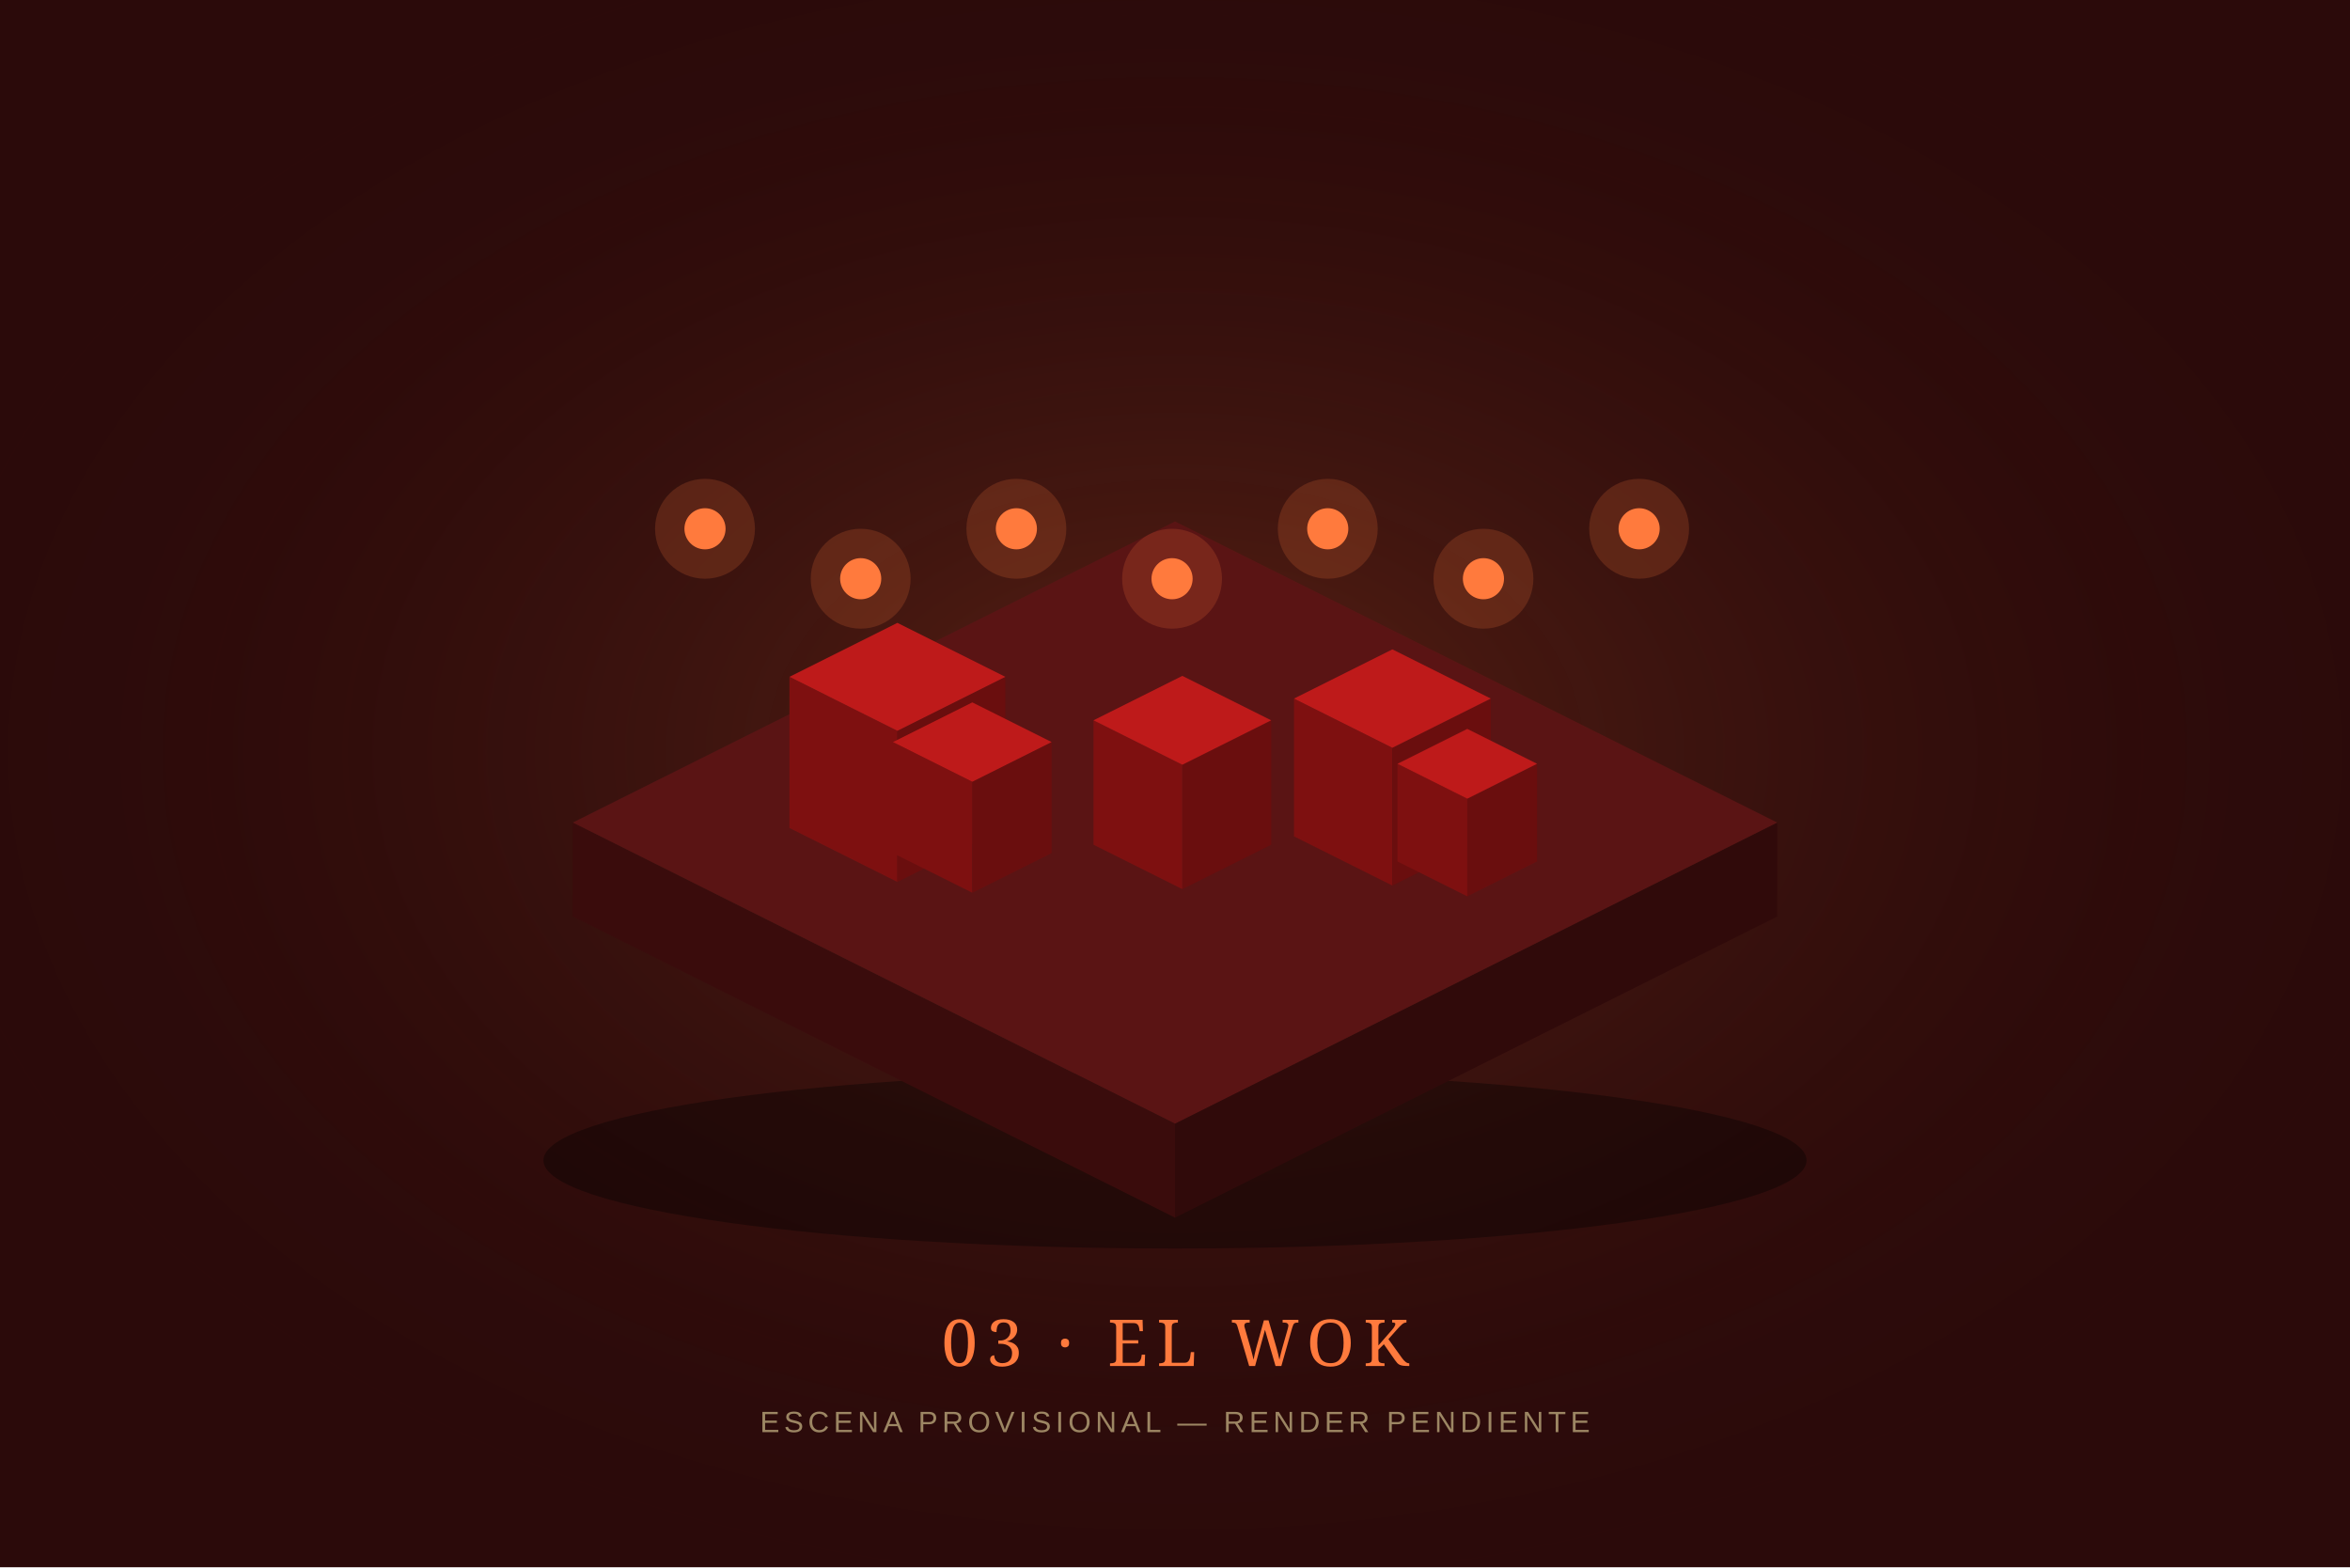
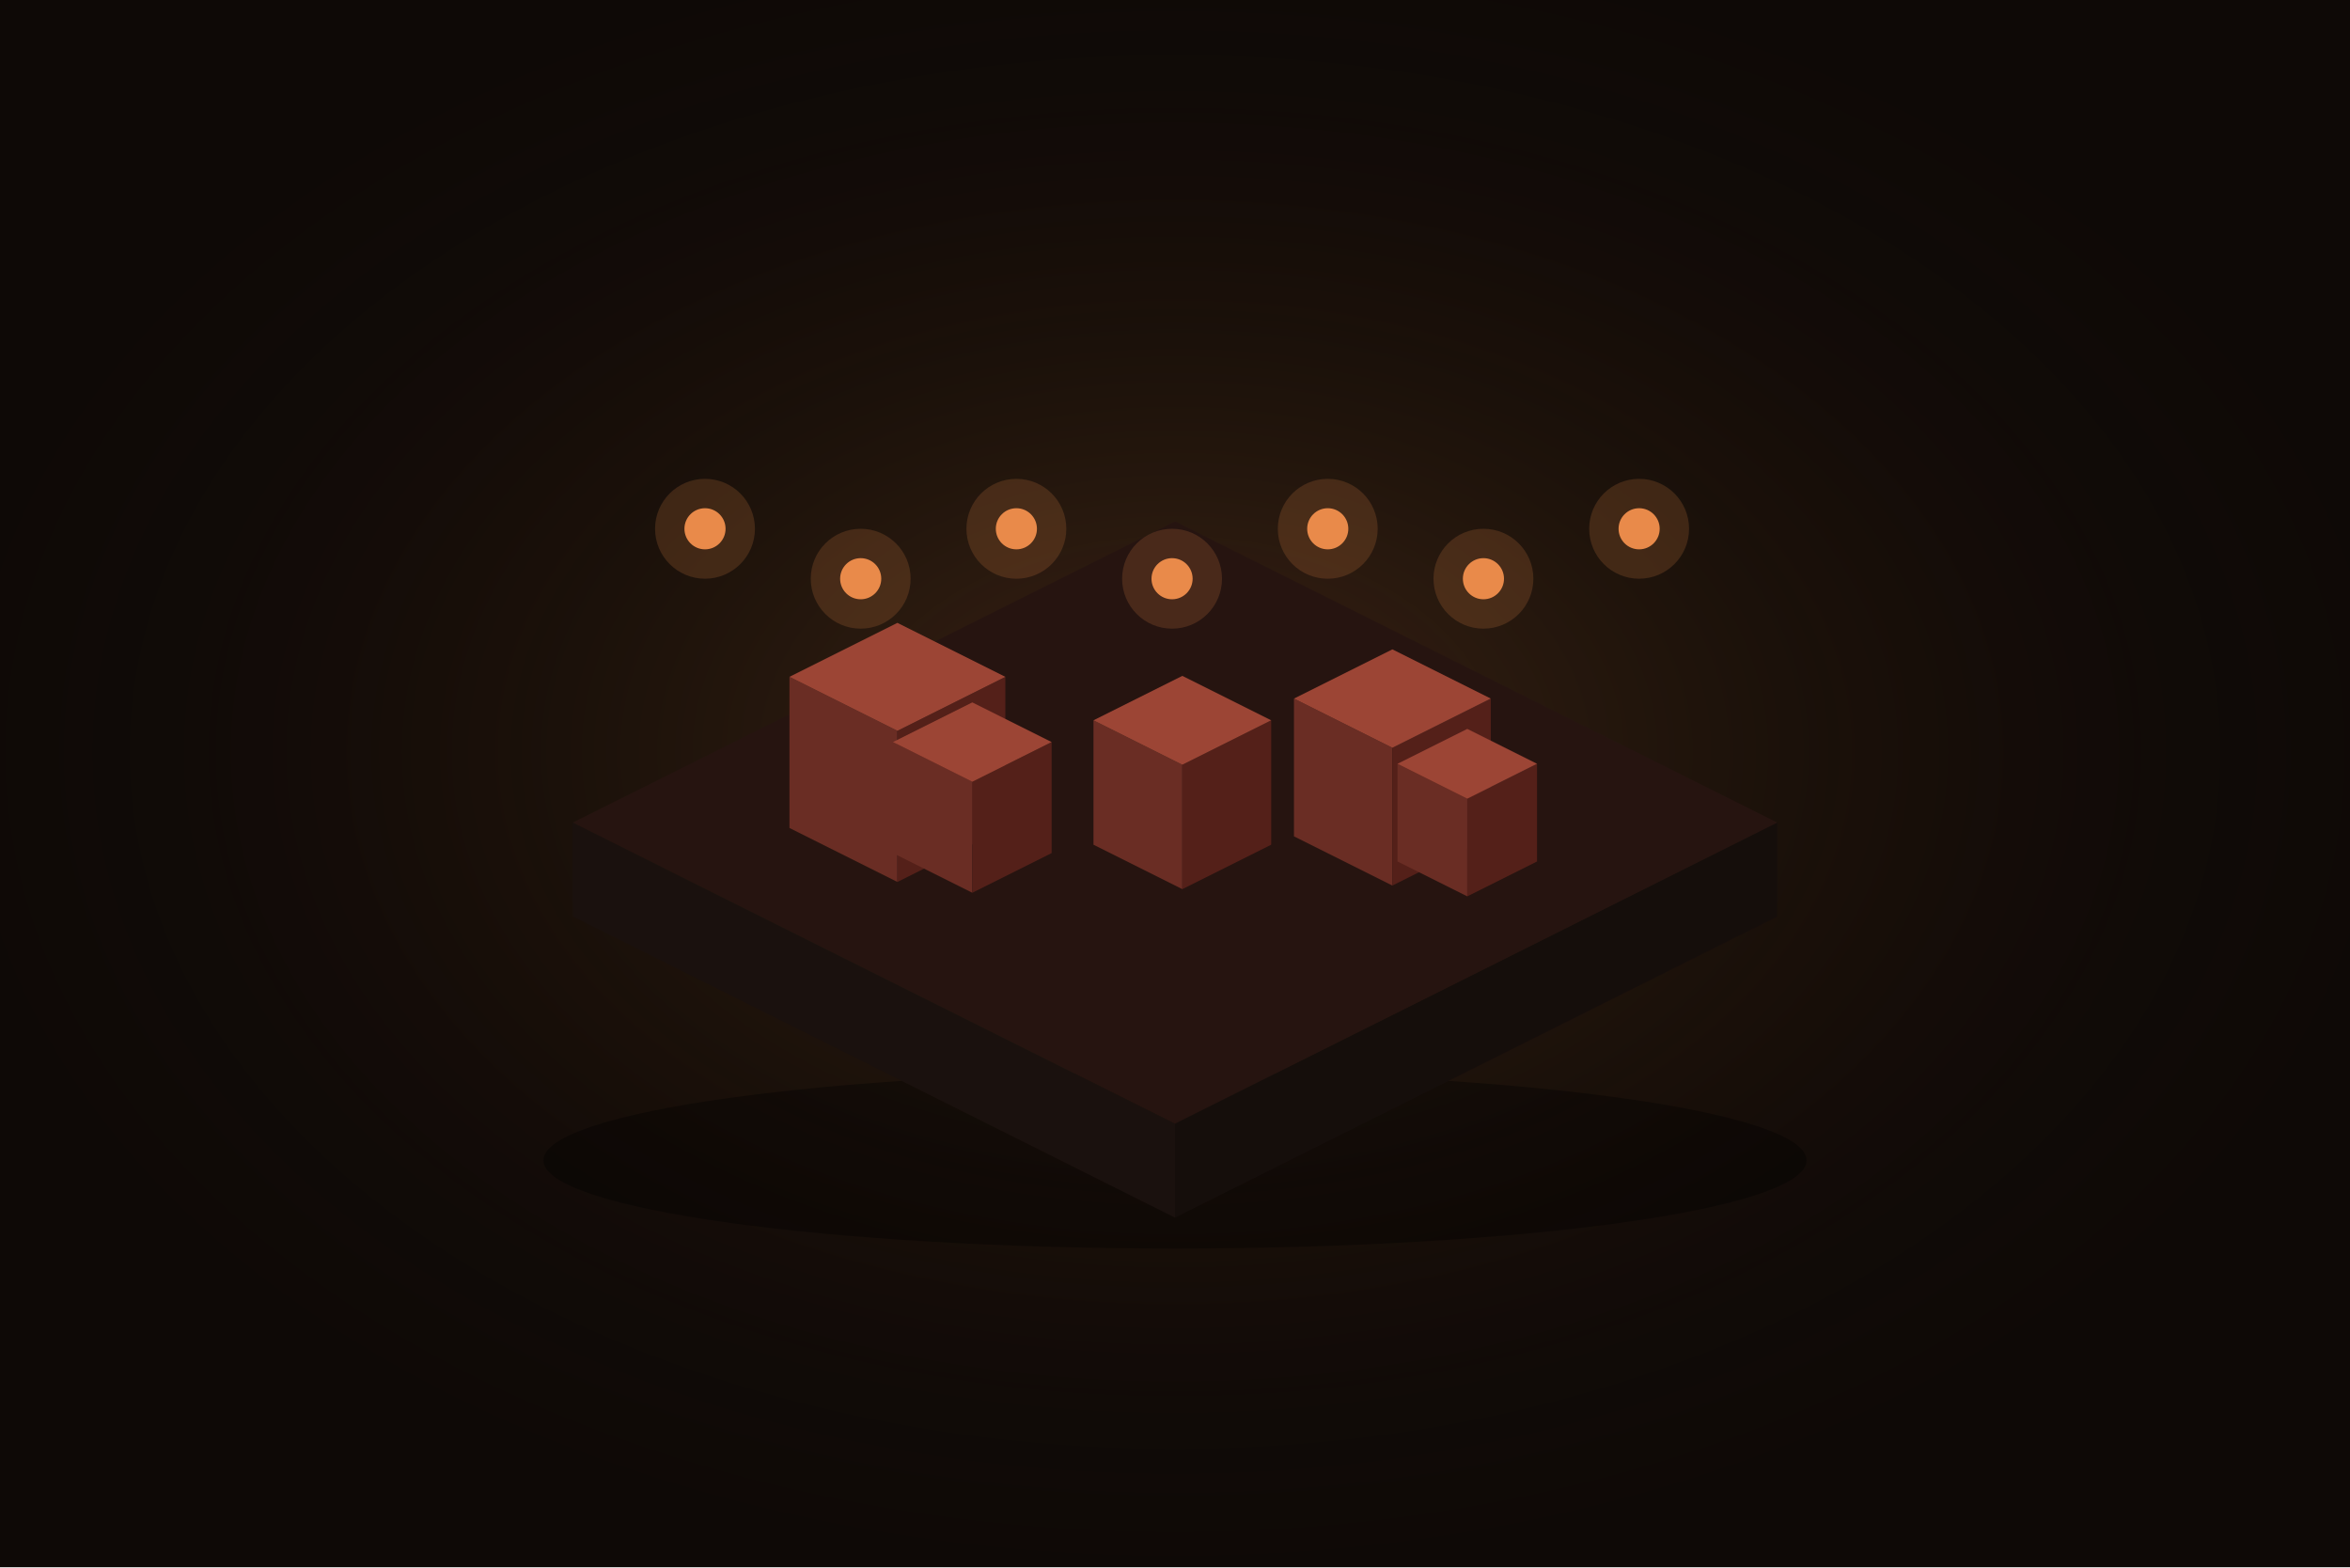
<svg xmlns="http://www.w3.org/2000/svg" viewBox="0 0 1600 1067" width="1600" height="1067">
  <defs>
    <radialGradient id="g" cx="50%" cy="48%" r="55%">
-       <stop offset="0" stop-color="#FF7A3D" stop-opacity=".22" />
-       <stop offset="1" stop-color="#2B0A0A" stop-opacity="0" />
+       <stop offset="0" stop-color="#e98a4a" stop-opacity=".22" />
+       <stop offset="1" stop-color="#0e0906" stop-opacity="0" />
    </radialGradient>
  </defs>
-   <rect width="1600" height="1067" fill="#2B0A0A" />
+   <rect width="1600" height="1067" fill="#0e0906" />
  <rect width="1600" height="1067" fill="url(#g)" />
  <ellipse cx="800" cy="790" rx="430" ry="60" fill="#000" opacity=".35" />
-   <polygon points="390.0,560 800,765.0 800,829.0 390.0,624" fill="#3A0C0C" />
-   <polygon points="800,765.0 1210.0,560 1210.0,624 800,829.0" fill="#300A0A" />
-   <polygon points="800,355.0 1210.0,560 800,765.0 390.0,560" fill="#5A1414" />
-   <polygon points="537.5,460.8 611,497.55 611,600.45 537.5,563.7" fill="#7E1010" />
-   <polygon points="611,497.55 684.5,460.8 684.5,563.7 611,600.45" fill="#6A0E0E" />
-   <polygon points="611,424.05 684.5,460.8 611,497.55 537.5,460.8" fill="#BE1A1A" />
-   <polygon points="881.0,475.6 948,509.1 948,602.9 881.0,569.4" fill="#7E1010" />
-   <polygon points="948,509.1 1015.0,475.6 1015.0,569.4 948,602.9" fill="#6A0E0E" />
-   <polygon points="948,442.1 1015.0,475.6 948,509.1 881.0,475.6" fill="#BE1A1A" />
-   <polygon points="744.5,490.4 805,520.65 805,605.35 744.5,575.1" fill="#7E1010" />
-   <polygon points="805,520.65 865.5,490.4 865.5,575.1 805,605.35" fill="#6A0E0E" />
-   <polygon points="805,460.15 865.5,490.4 805,520.65 744.5,490.4" fill="#BE1A1A" />
-   <polygon points="608.0,505.2 662,532.2 662,607.8 608.0,580.8" fill="#7E1010" />
-   <polygon points="662,532.2 716.0,505.2 716.0,580.8 662,607.8" fill="#6A0E0E" />
-   <polygon points="662,478.2 716.0,505.2 662,532.2 608.0,505.2" fill="#BE1A1A" />
-   <polygon points="951.5,520.0 999,543.75 999,610.25 951.5,586.5" fill="#7E1010" />
-   <polygon points="999,543.75 1046.5,520.0 1046.5,586.5 999,610.25" fill="#6A0E0E" />
-   <polygon points="999,496.25 1046.5,520.0 999,543.75 951.5,520.0" fill="#BE1A1A" />
-   <circle cx="480" cy="360" r="34" fill="#FF7A3D" opacity=".18" />
-   <circle cx="480" cy="360" r="14" fill="#FF7A3D" />
-   <circle cx="586" cy="394" r="34" fill="#FF7A3D" opacity=".18" />
-   <circle cx="586" cy="394" r="14" fill="#FF7A3D" />
-   <circle cx="692" cy="360" r="34" fill="#FF7A3D" opacity=".18" />
-   <circle cx="692" cy="360" r="14" fill="#FF7A3D" />
-   <circle cx="798" cy="394" r="34" fill="#FF7A3D" opacity=".18" />
-   <circle cx="798" cy="394" r="14" fill="#FF7A3D" />
-   <circle cx="904" cy="360" r="34" fill="#FF7A3D" opacity=".18" />
-   <circle cx="904" cy="360" r="14" fill="#FF7A3D" />
-   <circle cx="1010" cy="394" r="34" fill="#FF7A3D" opacity=".18" />
-   <circle cx="1010" cy="394" r="14" fill="#FF7A3D" />
-   <circle cx="1116" cy="360" r="34" fill="#FF7A3D" opacity=".18" />
-   <circle cx="1116" cy="360" r="14" fill="#FF7A3D" />
-   <text x="800" y="930" text-anchor="middle" font-family="Georgia,serif" font-size="44" fill="#FF7A3D" letter-spacing="6">03 · EL WOK</text>
-   <text x="800" y="975" text-anchor="middle" font-family="Arial,sans-serif" font-size="20" fill="#F8EBAB" opacity=".55" letter-spacing="3">ESCENA PROVISIONAL — RENDER PENDIENTE</text>
+   <polygon points="390.0,560 800,765.0 800,829.0 390.0,624" fill="#1a110e" />
+   <polygon points="800,765.0 1210.0,560 1210.0,624 800,829.0" fill="#150e0b" />
+   <polygon points="800,355.0 1210.0,560 800,765.0 390.0,560" fill="#261410" />
+   <polygon points="537.5,460.8 611,497.55 611,600.45 537.5,563.7" fill="#6a2d24" />
+   <polygon points="611,497.55 684.5,460.8 684.5,563.7 611,600.45" fill="#542019" />
+   <polygon points="611,424.05 684.5,460.8 611,497.55 537.5,460.8" fill="#9c4535" />
+   <polygon points="881.0,475.6 948,509.1 948,602.9 881.0,569.4" fill="#6a2d24" />
+   <polygon points="948,509.1 1015.0,475.6 1015.0,569.4 948,602.9" fill="#542019" />
+   <polygon points="948,442.1 1015.0,475.6 948,509.1 881.0,475.6" fill="#9c4535" />
+   <polygon points="744.5,490.4 805,520.65 805,605.35 744.5,575.1" fill="#6a2d24" />
+   <polygon points="805,520.65 865.5,490.4 865.5,575.1 805,605.35" fill="#542019" />
+   <polygon points="805,460.15 865.5,490.4 805,520.65 744.5,490.4" fill="#9c4535" />
+   <polygon points="608.0,505.2 662,532.2 662,607.8 608.0,580.8" fill="#6a2d24" />
+   <polygon points="662,532.2 716.0,505.2 716.0,580.8 662,607.8" fill="#542019" />
+   <polygon points="662,478.2 716.0,505.2 662,532.2 608.0,505.2" fill="#9c4535" />
+   <polygon points="951.5,520.0 999,543.75 999,610.25 951.5,586.5" fill="#6a2d24" />
+   <polygon points="999,543.75 1046.5,520.0 1046.5,586.5 999,610.25" fill="#542019" />
+   <polygon points="999,496.25 1046.5,520.0 999,543.75 951.5,520.0" fill="#9c4535" />
+   <circle cx="480" cy="360" r="34" fill="#e98a4a" opacity=".18" />
+   <circle cx="480" cy="360" r="14" fill="#e98a4a" />
+   <circle cx="586" cy="394" r="34" fill="#e98a4a" opacity=".18" />
+   <circle cx="586" cy="394" r="14" fill="#e98a4a" />
+   <circle cx="692" cy="360" r="34" fill="#e98a4a" opacity=".18" />
+   <circle cx="692" cy="360" r="14" fill="#e98a4a" />
+   <circle cx="798" cy="394" r="34" fill="#e98a4a" opacity=".18" />
+   <circle cx="798" cy="394" r="14" fill="#e98a4a" />
+   <circle cx="904" cy="360" r="34" fill="#e98a4a" opacity=".18" />
+   <circle cx="904" cy="360" r="14" fill="#e98a4a" />
+   <circle cx="1010" cy="394" r="34" fill="#e98a4a" opacity=".18" />
+   <circle cx="1010" cy="394" r="14" fill="#e98a4a" />
+   <circle cx="1116" cy="360" r="34" fill="#e98a4a" opacity=".18" />
+   <circle cx="1116" cy="360" r="14" fill="#e98a4a" />
</svg>
